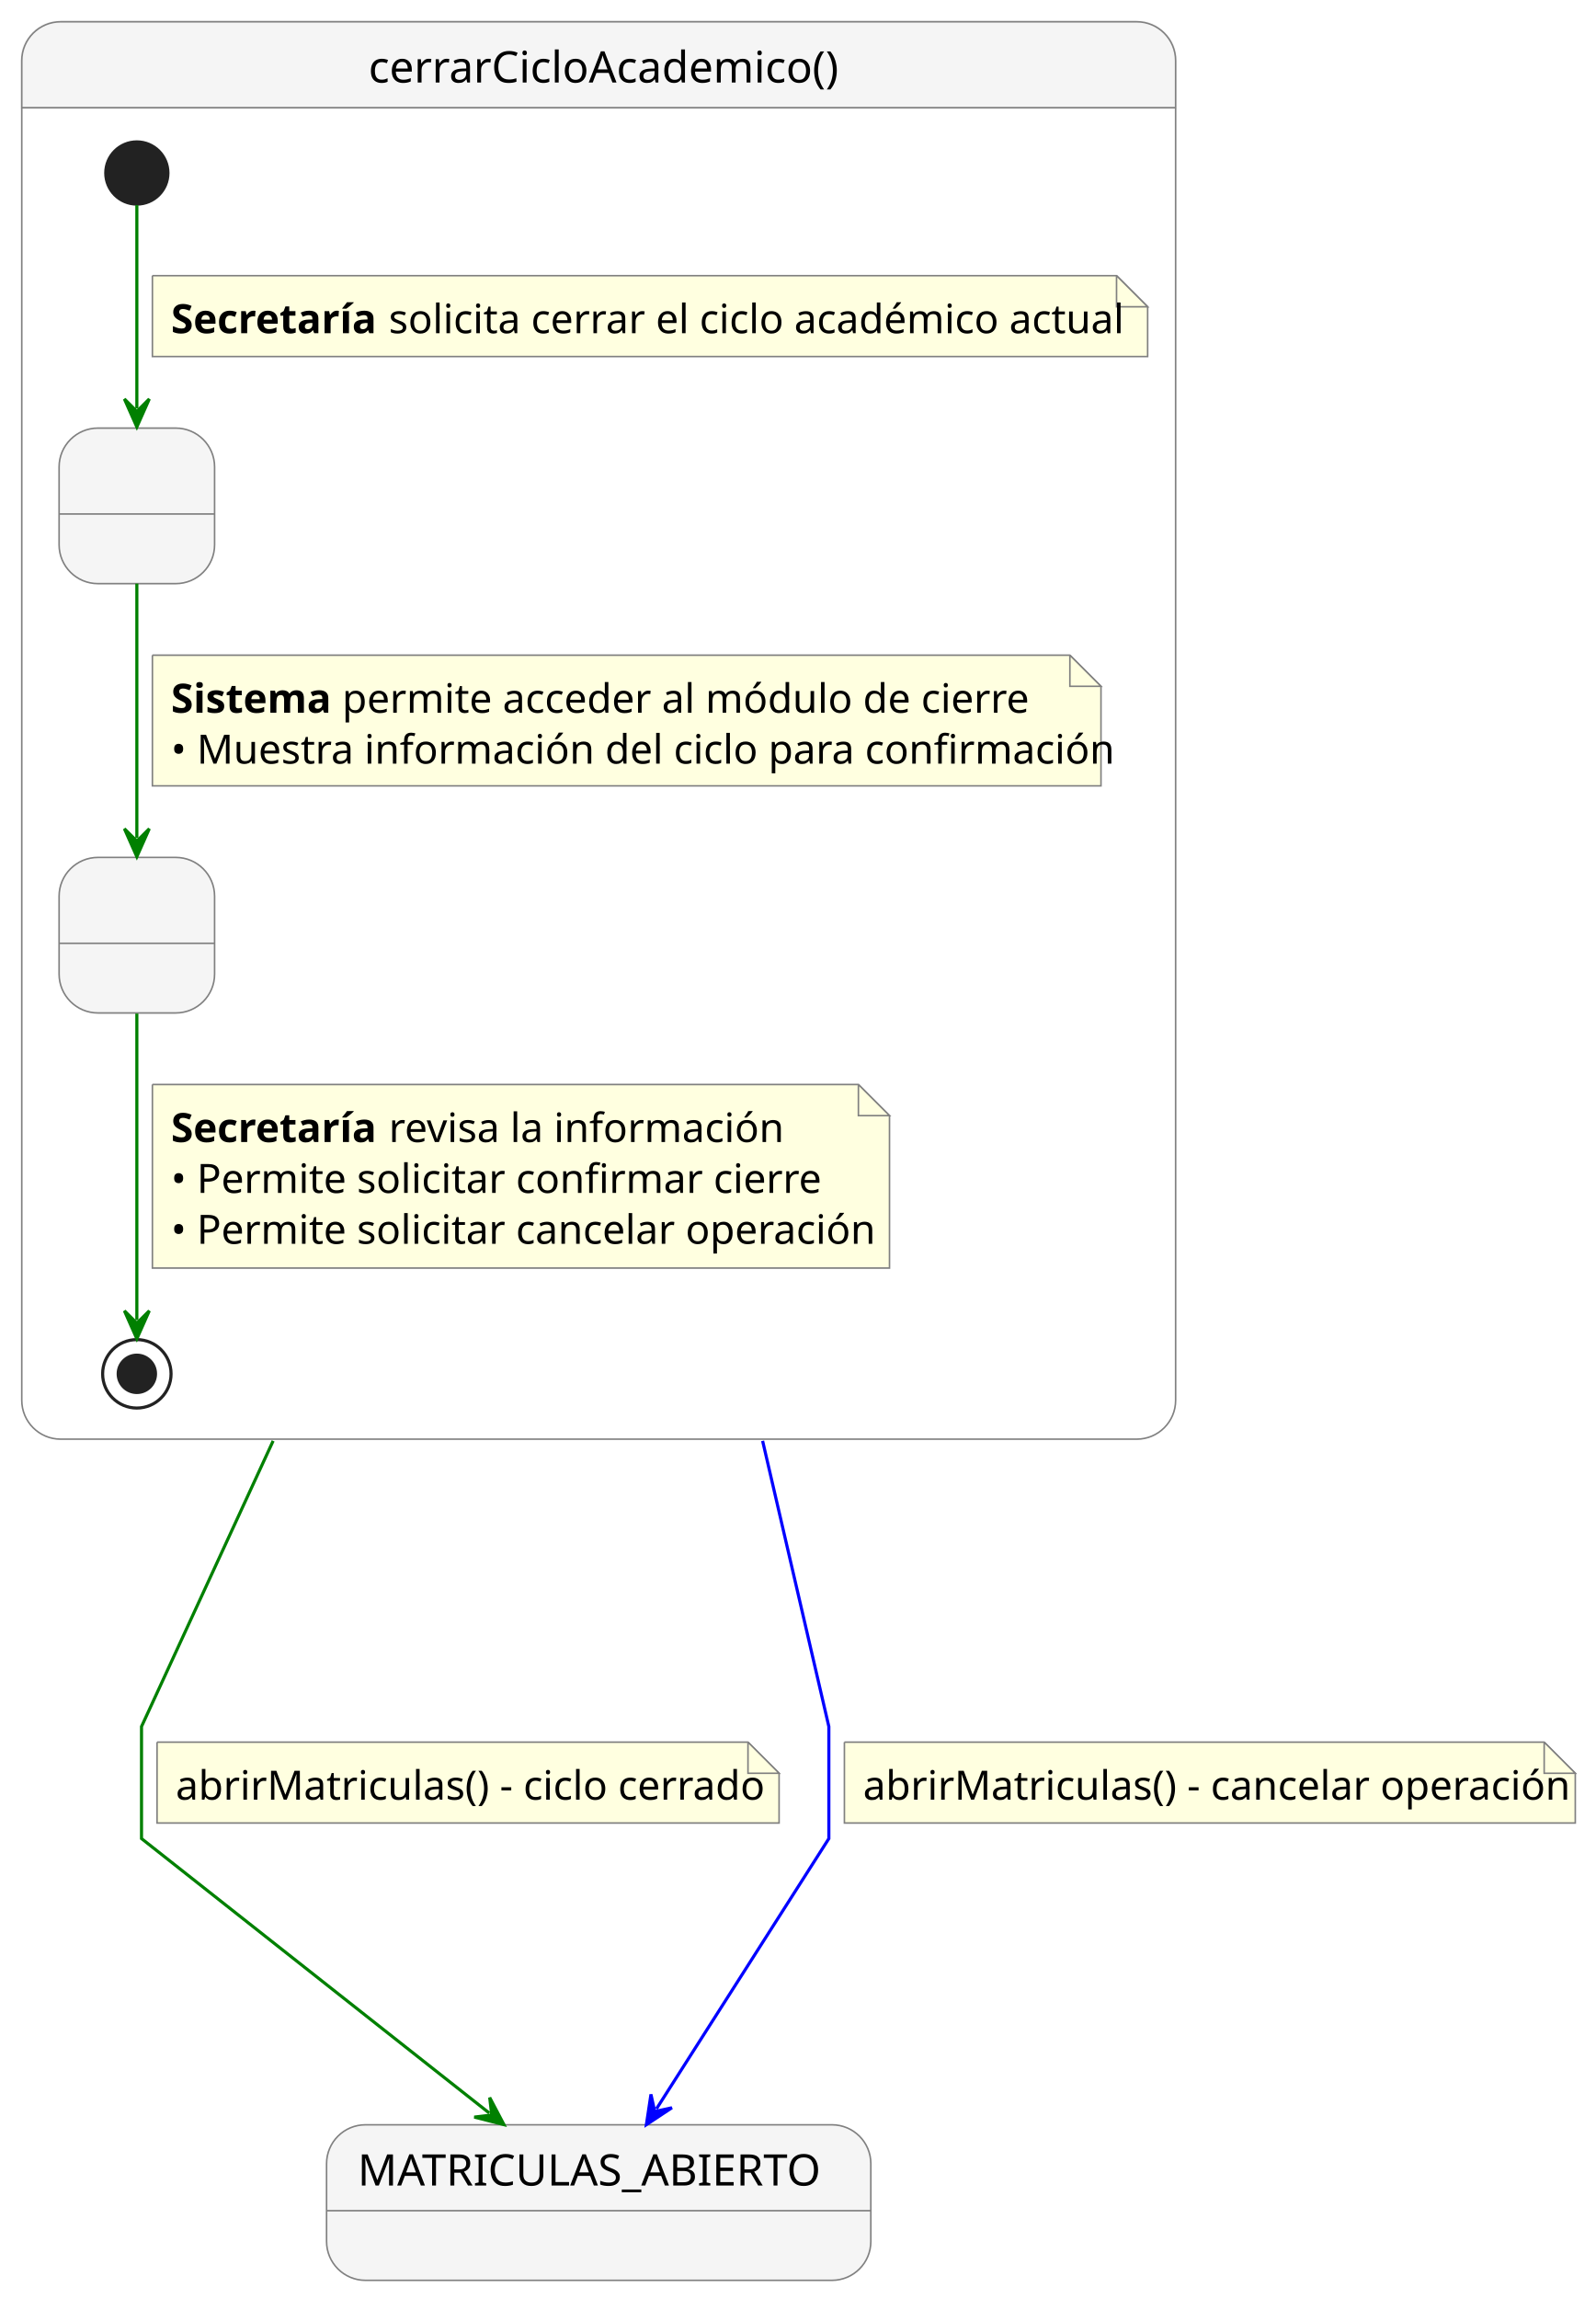
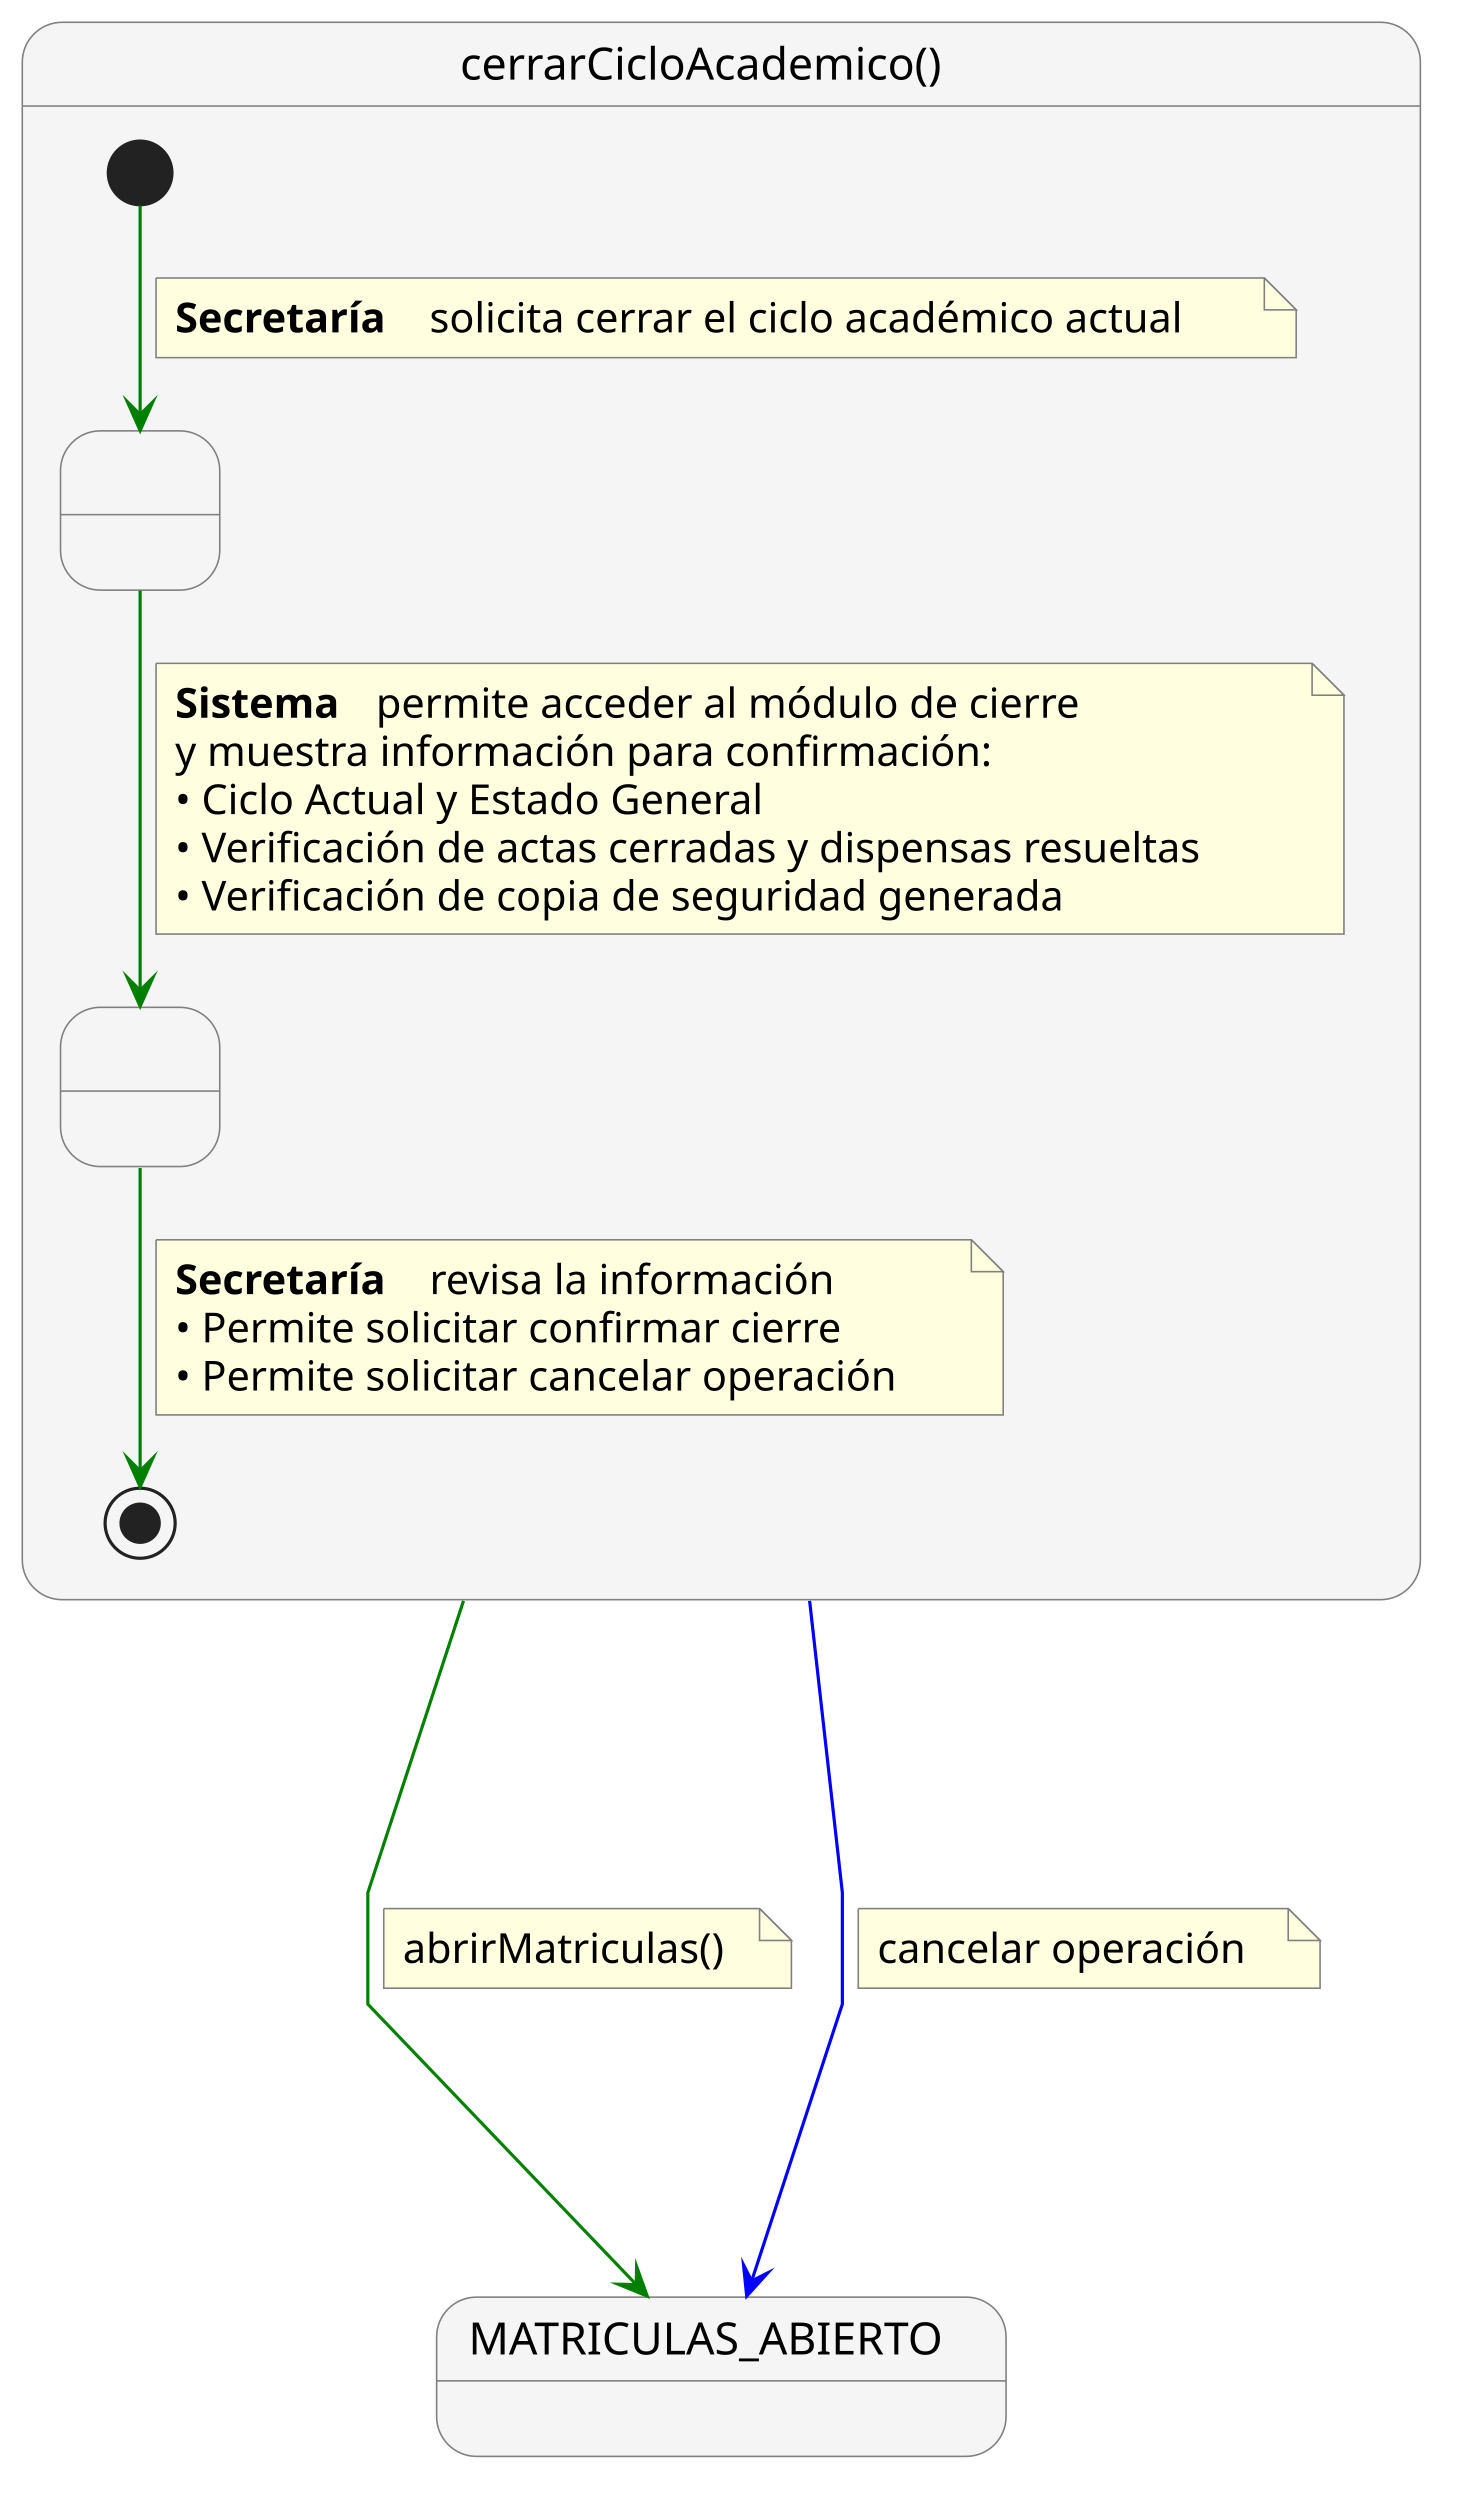
- <svg xmlns="http://www.w3.org/2000/svg" contentStyleType="text/css" height="739px" preserveAspectRatio="none" style="width:513px;height:739px;background:#FFFFFF;" version="1.1" viewBox="0 0 513 739" width="513px" zoomAndPan="magnify">
+ <svg xmlns="http://www.w3.org/2000/svg" version="1.1" data-diagram-type="STATE" style="width:461px;height:785px;background:#FFFFFF;" width="461px" height="785px" viewBox="0 0 461 785" zoomAndPan="magnify" preserveAspectRatio="none" contentStyleType="text/css">
  <defs />
-   <g>
-     <path d="M19.5,7 L365.5,7 A12.5,12.5 0 0 1 378,19.5 L378,34.609 L7,34.609 L7,19.5 A12.5,12.5 0 0 1 19.5,7 " fill="#F5F5F5" style="stroke:#F5F5F5;stroke-width:1.0;" />
-     <rect fill="none" height="455.609" rx="12.5" ry="12.5" style="stroke:#808080;stroke-width:0.5;" width="371" x="7" y="7" />
-     <line style="stroke:#808080;stroke-width:0.5;" x1="7" x2="378" y1="34.609" y2="34.609" />
-     <text fill="#000000" font-family="sans-serif" font-size="14" lengthAdjust="spacing" textLength="148" x="118.5" y="26.533">cerrarCicloAcademico()</text>
-     <g id="cerrarCicloAcademico.Paso1">
-       <rect fill="#F5F5F5" height="50" rx="12.5" ry="12.5" style="stroke:#808080;stroke-width:0.5;" width="50" x="19" y="137.609" />
-       <line style="stroke:#808080;stroke-width:0.5;" x1="19" x2="69" y1="165.219" y2="165.219" />
-       <text fill="#000000" font-family="sans-serif" font-size="14" lengthAdjust="spacing" textLength="4" x="42" y="157.143"> </text>
+   <g font-family="sans-serif" lengthAdjust="spacing">
+     <g class="entity" data-qualified-name="cerrarCicloAcademico" id="ent0001" data-source-line="9">
+       <path d="M19.5,7 L433.5,7 A12.5,12.5 0 0 1 446,19.5 L446,33.297 L7,33.297 L7,19.5 A12.5,12.5 0 0 1 19.5,7" fill="#F5F5F5" />
+       <path d="M7,33.297 L446,33.297 L446,489.797 A12.5,12.5 0 0 1 433.5,502.297 L19.5,502.297 A12.5,12.5 0 0 1 7,489.797 L7,33.297" fill="#F5F5F5" />
+       <rect x="7" y="7" width="439" height="495.297" fill="none" style="stroke:#808080;stroke-width:0.5;" rx="12.5" ry="12.5" />
+       <line x1="7" y1="33.297" x2="446" y2="33.297" style="stroke:#808080;stroke-width:0.5;" />
+       <text x="144.479" y="24.995" fill="#000" font-size="14" textLength="164.042">cerrarCicloAcademico()</text>
+       <g class="entity" data-qualified-name="cerrarCicloAcademico.Paso1" id="ent0002" data-source-line="11">
+         <rect x="19" y="135.297" width="50" height="50" fill="#F5F5F5" style="stroke:#808080;stroke-width:0.5;" rx="12.5" ry="12.5" />
+         <line x1="19" y1="161.594" x2="69" y2="161.594" style="stroke:#808080;stroke-width:0.5;" />
+         <text x="41.775" y="153.292" fill="#000" font-size="14"> </text>
+       </g>
+       <g class="entity" data-qualified-name="cerrarCicloAcademico.Paso2" id="ent0003" data-source-line="12">
+         <rect x="19" y="316.297" width="50" height="50" fill="#F5F5F5" style="stroke:#808080;stroke-width:0.5;" rx="12.5" ry="12.5" />
+         <line x1="19" y1="342.594" x2="69" y2="342.594" style="stroke:#808080;stroke-width:0.5;" />
+         <text x="41.775" y="334.292" fill="#000" font-size="14"> </text>
+       </g>
+       <g class="start_entity" data-qualified-name="cerrarCicloAcademico..start.cerrarCicloAcademico" id="ent0005" data-source-line="14">
+         <ellipse cx="44" cy="54.297" rx="10" ry="10" fill="#222" style="stroke:#222;stroke-width:1;" />
+       </g>
+       <g class="end_entity" data-qualified-name="cerrarCicloAcademico..end.cerrarCicloAcademico" id="ent0008" data-source-line="28">
+         <ellipse cx="44" cy="478.297" rx="11" ry="11" fill="none" style="stroke:#222;stroke-width:1;" />
+         <ellipse cx="44" cy="478.297" rx="6" ry="6" fill="#222" style="stroke:#222;stroke-width:1;" />
+       </g>
+       <g class="link" data-entity-1="ent0005" data-entity-2="ent0002" id="lnk6" data-source-line="14" data-link-type="dependency">
+         <path d="M44,64.527 C44,80.237 44,107.657 44,130.167" style="stroke:#008000;stroke-width:1;" fill="none" id="*start*cerrarCicloAcademico-to-Paso1" />
+         <polygon points="44,135.167,48,126.167,44,130.167,40,126.167,44,135.167" fill="#008000" style="stroke:#008000;stroke-width:1;stroke-linejoin:miter;stroke-miterlimit:10;" />
+         <path d="M49,87.297 L49,112.297 L407,112.297 L407,97.297 L397,87.297 L49,87.297" style="stroke:#808080;stroke-width:0.5;" fill="#FFFFE0" />
+         <path d="M397,87.297 L397,97.297 L407,97.297 L397,87.297" style="stroke:#808080;stroke-width:0.5;" fill="#FFFFE0" />
+         <text x="55" y="104.364" fill="#000" font-size="13" textLength="75.74" font-weight="700">Secretaría</text>
+         <text x="134.873" y="104.364" fill="#000" font-size="13" textLength="257.397">solicita cerrar el ciclo académico actual</text>
+       </g>
+       <g class="link" data-entity-1="ent0002" data-entity-2="ent0003" id="lnk7" data-source-line="19" data-link-type="dependency">
+         <path d="M44,185.437 C44,219.597 44,276.697 44,310.967" style="stroke:#008000;stroke-width:1;" fill="none" id="Paso1-to-Paso2" />
+         <polygon points="44,315.967,48,306.967,44,310.967,40,306.967,44,315.967" fill="#008000" style="stroke:#008000;stroke-width:1;stroke-linejoin:miter;stroke-miterlimit:10;" />
+         <path d="M49,208.297 L49,293.297 L422,293.297 L422,218.297 L412,208.297 L49,208.297" style="stroke:#808080;stroke-width:0.5;" fill="#FFFFE0" />
+         <path d="M412,208.297 L412,218.297 L422,218.297 L412,208.297" style="stroke:#808080;stroke-width:0.5;" fill="#FFFFE0" />
+         <text x="55" y="225.364" fill="#000" font-size="13" textLength="58.906" font-weight="700">Sistema</text>
+         <text x="118.039" y="225.364" fill="#000" font-size="13" textLength="237.428">permite acceder al módulo de cierre</text>
+         <text x="55" y="240.497" fill="#000" font-size="13" textLength="273.978">y muestra información para confirmación:</text>
+         <text x="55" y="255.629" fill="#000" font-size="13" textLength="203.868">• Ciclo Actual y Estado General</text>
+         <text x="55" y="270.762" fill="#000" font-size="13" textLength="352.822">• Verificación de actas cerradas y dispensas resueltas</text>
+         <text x="55" y="285.895" fill="#000" font-size="13" textLength="302.701">• Verificación de copia de seguridad generada</text>
+       </g>
+       <g class="link" data-entity-1="ent0003" data-entity-2="ent0008" id="lnk9" data-source-line="28" data-link-type="dependency">
+         <path d="M44,366.747 C44,396.527 44,440.507 44,461.837" style="stroke:#008000;stroke-width:1;" fill="none" id="Paso2-to-*end*cerrarCicloAcademico" />
+         <polygon points="44,466.837,48,457.837,44,461.837,40,457.837,44,466.837" fill="#008000" style="stroke:#008000;stroke-width:1;stroke-linejoin:miter;stroke-miterlimit:10;" />
+         <path d="M49,389.297 L49,444.297 L315,444.297 L315,399.297 L305,389.297 L49,389.297" style="stroke:#808080;stroke-width:0.5;" fill="#FFFFE0" />
+         <path d="M305,389.297 L305,399.297 L315,399.297 L305,389.297" style="stroke:#808080;stroke-width:0.5;" fill="#FFFFE0" />
+         <text x="55" y="406.364" fill="#000" font-size="13" textLength="75.74" font-weight="700">Secretaría</text>
+         <text x="134.873" y="406.364" fill="#000" font-size="13" textLength="136.538">revisa la información</text>
+         <text x="55" y="421.497" fill="#000" font-size="13" textLength="226.161">• Permite solicitar confirmar cierre</text>
+         <text x="55" y="436.629" fill="#000" font-size="13" textLength="245.756">• Permite solicitar cancelar operación</text>
+       </g>
    </g>
-     <g id="cerrarCicloAcademico.Paso2">
-       <rect fill="#F5F5F5" height="50" rx="12.5" ry="12.5" style="stroke:#808080;stroke-width:0.5;" width="50" x="19" y="275.609" />
-       <line style="stroke:#808080;stroke-width:0.5;" x1="19" x2="69" y1="303.219" y2="303.219" />
-       <text fill="#000000" font-family="sans-serif" font-size="14" lengthAdjust="spacing" textLength="4" x="42" y="295.143"> </text>
+     <g class="entity" data-qualified-name="MATRICULAS_ABIERTO" id="ent0004" data-source-line="36">
+       <rect x="137.1" y="721.3" width="178.806" height="50" fill="#F5F5F5" style="stroke:#808080;stroke-width:0.5;" rx="12.5" ry="12.5" />
+       <line x1="137.1" y1="747.597" x2="315.906" y2="747.597" style="stroke:#808080;stroke-width:0.5;" />
+       <text x="147.1" y="739.295" fill="#000" font-size="14" textLength="158.806">MATRICULAS_ABIERTO</text>
    </g>
-     <ellipse cx="44" cy="55.609" fill="#222222" rx="10" ry="10" style="stroke:#222222;stroke-width:1.0;" />
-     <ellipse cx="44" cy="441.609" fill="none" rx="11" ry="11" style="stroke:#222222;stroke-width:1.0;" />
-     <ellipse cx="44" cy="441.609" fill="#222222" rx="6" ry="6" style="stroke:#222222;stroke-width:1.0;" />
-     <g id="link_*start*cerrarCicloAcademico_Paso1">
-       <path d="M44,65.929 C44,81.789 44,108.519 44,131.249 " fill="none" id="*start*cerrarCicloAcademico-to-Paso1" style="stroke:#008000;stroke-width:1.0;" />
-       <polygon fill="#008000" points="44,137.249,48,128.249,44,132.249,40,128.249,44,137.249" style="stroke:#008000;stroke-width:1.0;" />
-       <path d="M49,88.609 L49,114.609 L369,114.609 L369,98.609 L359,88.609 L49,88.609 " fill="#FFFFE0" style="stroke:#808080;stroke-width:0.5;" />
-       <path d="M359,88.609 L359,98.609 L369,98.609 L359,88.609 " fill="#FFFFE0" style="stroke:#808080;stroke-width:0.5;" />
-       <text fill="#000000" font-family="sans-serif" font-size="13" font-weight="bold" lengthAdjust="spacing" textLength="66" x="55" y="107.105">Secretaría</text>
-       <text fill="#000000" font-family="sans-serif" font-size="13" lengthAdjust="spacing" textLength="229" x="125" y="107.105">solicita cerrar el ciclo académico actual</text>
+     <g class="link" data-entity-1="ent0001" data-entity-2="ent0004" id="lnk10" data-source-line="38" data-link-type="dependency">
+       <path d="M145.54,502.66 C128.47,554.74 115.5,594.3 115.5,594.3 C115.5,594.3 115.5,629.3 115.5,629.3 C115.5,629.3 167.223,683.358 199.773,717.368" style="stroke:#008000;stroke-width:1;" fill="none" id="cerrarCicloAcademico-to-MATRICULAS_ABIERTO" />
+       <polygon points="203.23,720.98,199.897,711.712,199.773,717.368,194.117,717.244,203.23,720.98" fill="#008000" style="stroke:#008000;stroke-width:1;stroke-linejoin:miter;stroke-miterlimit:10;" />
+       <path d="M120.5,599.3 L120.5,624.3 L248.5,624.3 L248.5,609.3 L238.5,599.3 L120.5,599.3" style="stroke:#808080;stroke-width:0.5;" fill="#FFFFE0" />
+       <path d="M238.5,599.3 L238.5,609.3 L248.5,609.3 L238.5,599.3" style="stroke:#808080;stroke-width:0.5;" fill="#FFFFE0" />
+       <text x="126.5" y="616.367" fill="#000" font-size="13" textLength="107.637">abrirMatriculas()</text>
    </g>
-     <g id="link_Paso1_Paso2">
-       <path d="M44,187.609 C44,212.319 44,244.609 44,269.389 " fill="none" id="Paso1-to-Paso2" style="stroke:#008000;stroke-width:1.0;" />
-       <polygon fill="#008000" points="44,275.389,48,266.389,44,270.389,40,266.389,44,275.389" style="stroke:#008000;stroke-width:1.0;" />
-       <path d="M49,210.609 L49,252.609 L354,252.609 L354,220.609 L344,210.609 L49,210.609 " fill="#FFFFE0" style="stroke:#808080;stroke-width:0.5;" />
-       <path d="M344,210.609 L344,220.609 L354,220.609 L344,210.609 " fill="#FFFFE0" style="stroke:#808080;stroke-width:0.5;" />
-       <text fill="#000000" font-family="sans-serif" font-size="13" font-weight="bold" lengthAdjust="spacing" textLength="51" x="55" y="229.105">Sistema</text>
-       <text fill="#000000" font-family="sans-serif" font-size="13" lengthAdjust="spacing" textLength="207" x="110" y="229.105">permite acceder al módulo de cierre</text>
-       <text fill="#000000" font-family="sans-serif" font-size="13" lengthAdjust="spacing" textLength="284" x="55" y="245.456">• Muestra información del ciclo para confirmación</text>
-     </g>
-     <g id="link_Paso2_*end*cerrarCicloAcademico">
-       <path d="M44,325.819 C44,356.619 44,402.449 44,424.349 " fill="none" id="Paso2-to-*end*cerrarCicloAcademico" style="stroke:#008000;stroke-width:1.0;" />
-       <polygon fill="#008000" points="44,430.349,48,421.349,44,425.349,40,421.349,44,430.349" style="stroke:#008000;stroke-width:1.0;" />
-       <path d="M49,348.609 L49,407.609 L286,407.609 L286,358.609 L276,348.609 L49,348.609 " fill="#FFFFE0" style="stroke:#808080;stroke-width:0.5;" />
-       <path d="M276,348.609 L276,358.609 L286,358.609 L276,348.609 " fill="#FFFFE0" style="stroke:#808080;stroke-width:0.5;" />
-       <text fill="#000000" font-family="sans-serif" font-size="13" font-weight="bold" lengthAdjust="spacing" textLength="66" x="55" y="367.104">Secretaría</text>
-       <text fill="#000000" font-family="sans-serif" font-size="13" lengthAdjust="spacing" textLength="117" x="125" y="367.104">revisa la información</text>
-       <text fill="#000000" font-family="sans-serif" font-size="13" lengthAdjust="spacing" textLength="196" x="55" y="383.456">• Permite solicitar confirmar cierre</text>
-       <text fill="#000000" font-family="sans-serif" font-size="13" lengthAdjust="spacing" textLength="216" x="55" y="399.808">• Permite solicitar cancelar operación</text>
-     </g>
-     <g id="MATRICULAS_ABIERTO">
-       <rect fill="#F5F5F5" height="50" rx="12.5" ry="12.5" style="stroke:#808080;stroke-width:0.5;" width="175" x="105" y="683" />
-       <line style="stroke:#808080;stroke-width:0.5;" x1="105" x2="280" y1="710.609" y2="710.609" />
-       <text fill="#000000" font-family="sans-serif" font-size="14" lengthAdjust="spacing" textLength="155" x="115" y="702.533">MATRICULAS_ABIERTO</text>
-     </g>
-     <g id="link_cerrarCicloAcademico_MATRICULAS_ABIERTO">
-       <path d="M87.82,463.16 C63.97,514.91 45.5,555 45.5,555 C45.5,555 45.5,591 45.5,591 C45.5,591 114.269,645.274 157.329,679.244 " fill="none" id="cerrarCicloAcademico-to-MATRICULAS_ABIERTO" style="stroke:#008000;stroke-width:1.0;" />
-       <polygon fill="#008000" points="162.04,682.96,157.452,674.245,158.114,679.863,152.497,680.526,162.04,682.96" style="stroke:#008000;stroke-width:1.0;" />
-       <path d="M50.5,560 L50.5,586 L250.5,586 L250.5,570 L240.5,560 L50.5,560 " fill="#FFFFE0" style="stroke:#808080;stroke-width:0.5;" />
-       <path d="M240.5,560 L240.5,570 L250.5,570 L240.5,560 " fill="#FFFFE0" style="stroke:#808080;stroke-width:0.5;" />
-       <text fill="#000000" font-family="sans-serif" font-size="13" lengthAdjust="spacing" textLength="179" x="56.5" y="578.495">abrirMatriculas() - ciclo cerrado</text>
-     </g>
-     <g id="link_cerrarCicloAcademico_MATRICULAS_ABIERTO">
-       <path d="M245.2,463.16 C257.2,514.91 266.5,555 266.5,555 C266.5,555 266.5,591 266.5,591 C266.5,591 232.738,643.932 211.058,677.902 " fill="none" id="cerrarCicloAcademico-to-MATRICULAS_ABIERTO-1" style="stroke:#0000FF;stroke-width:1.0;" />
-       <polygon fill="#0000FF" points="207.83,682.96,216.044,677.525,210.52,678.745,209.3,673.221,207.83,682.96" style="stroke:#0000FF;stroke-width:1.0;" />
-       <path d="M271.5,560 L271.5,586 L506.5,586 L506.5,570 L496.5,560 L271.5,560 " fill="#FFFFE0" style="stroke:#808080;stroke-width:0.5;" />
-       <path d="M496.5,560 L496.5,570 L506.5,570 L496.5,560 " fill="#FFFFE0" style="stroke:#808080;stroke-width:0.5;" />
-       <text fill="#000000" font-family="sans-serif" font-size="13" lengthAdjust="spacing" textLength="214" x="277.5" y="578.495">abrirMatriculas() - cancelar operación</text>
+     <g class="link" data-entity-1="ent0001" data-entity-2="ent0004" id="lnk11" data-source-line="43" data-link-type="dependency">
+       <path d="M254.22,502.66 C260.06,554.74 264.5,594.3 264.5,594.3 C264.5,594.3 264.5,629.3 264.5,629.3 C264.5,629.3 247.166,682.218 236.026,716.228" style="stroke:#00F;stroke-width:1;" fill="none" id="cerrarCicloAcademico-to-MATRICULAS_ABIERTO-1" />
+       <polygon points="234.47,720.98,241.073,713.672,236.026,716.228,233.47,711.182,234.47,720.98" fill="#00F" style="stroke:#00F;stroke-width:1;stroke-linejoin:miter;stroke-miterlimit:10;" />
+       <path d="M269.5,599.3 L269.5,624.3 L414.5,624.3 L414.5,609.3 L404.5,599.3 L269.5,599.3" style="stroke:#808080;stroke-width:0.5;" fill="#FFFFE0" />
+       <path d="M404.5,599.3 L404.5,609.3 L414.5,609.3 L404.5,599.3" style="stroke:#808080;stroke-width:0.5;" fill="#FFFFE0" />
+       <text x="275.5" y="616.367" fill="#000" font-size="13" textLength="124.021">cancelar operación</text>
    </g>
  </g>
</svg>
